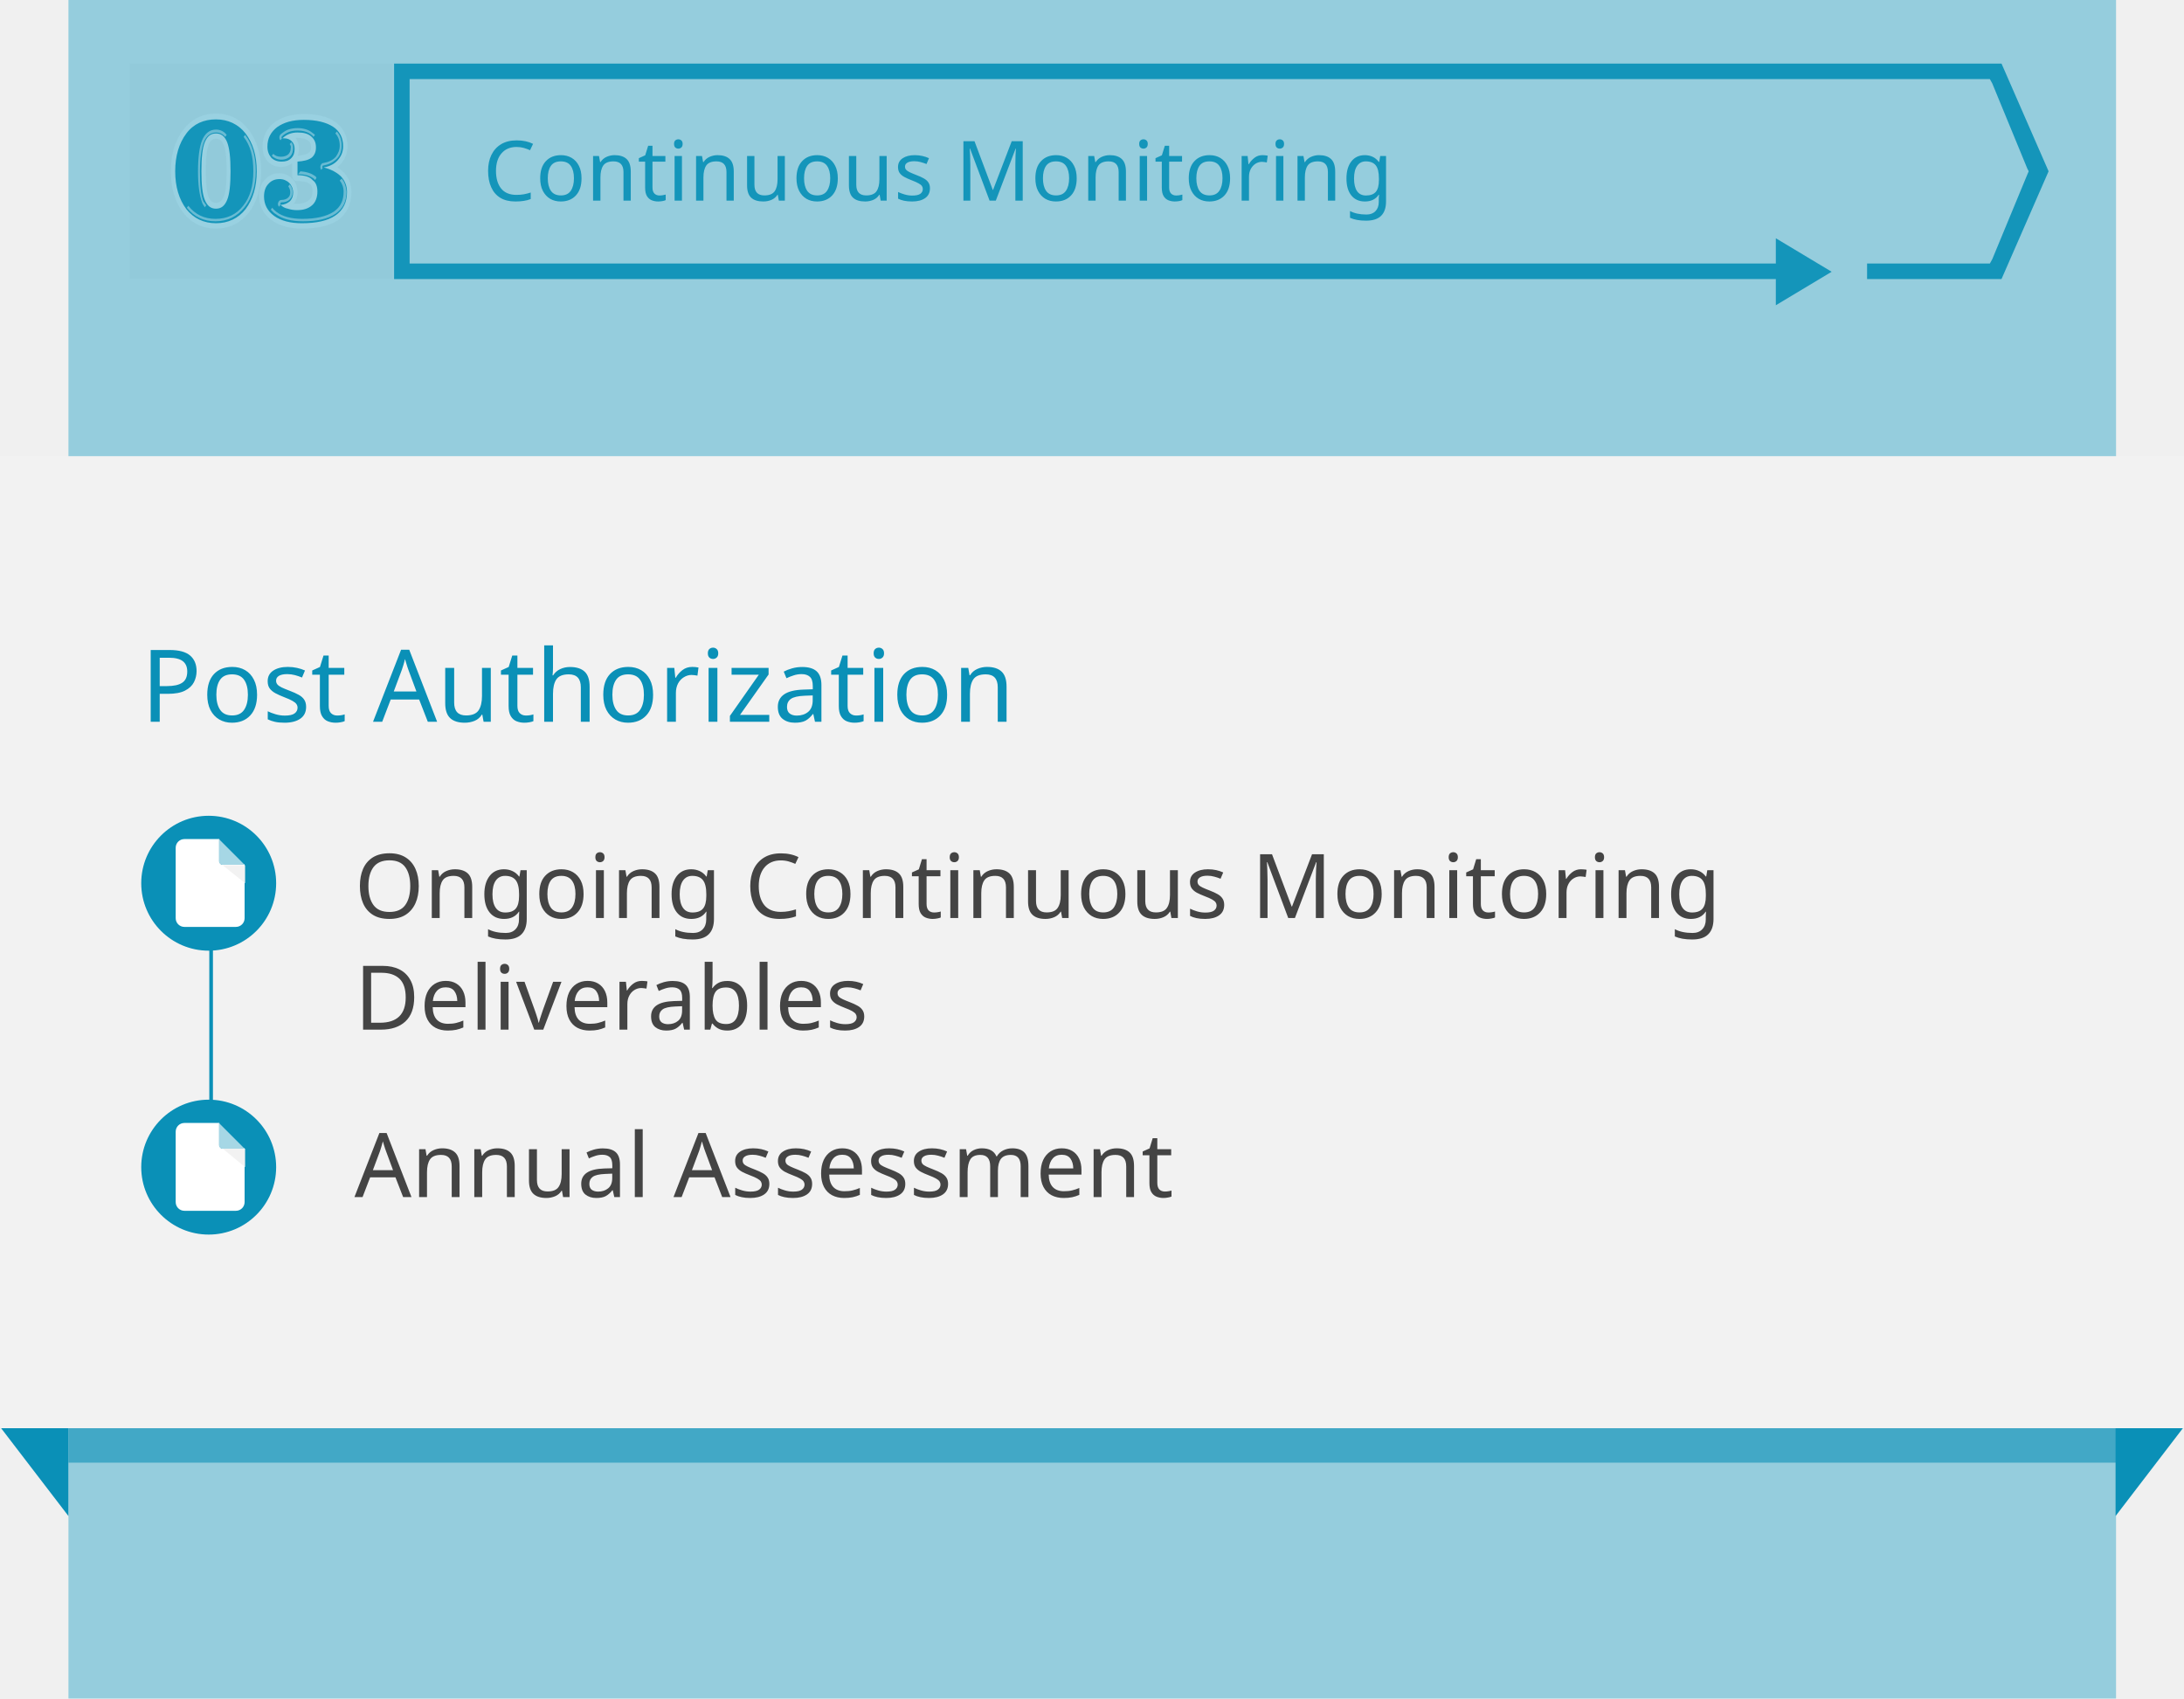
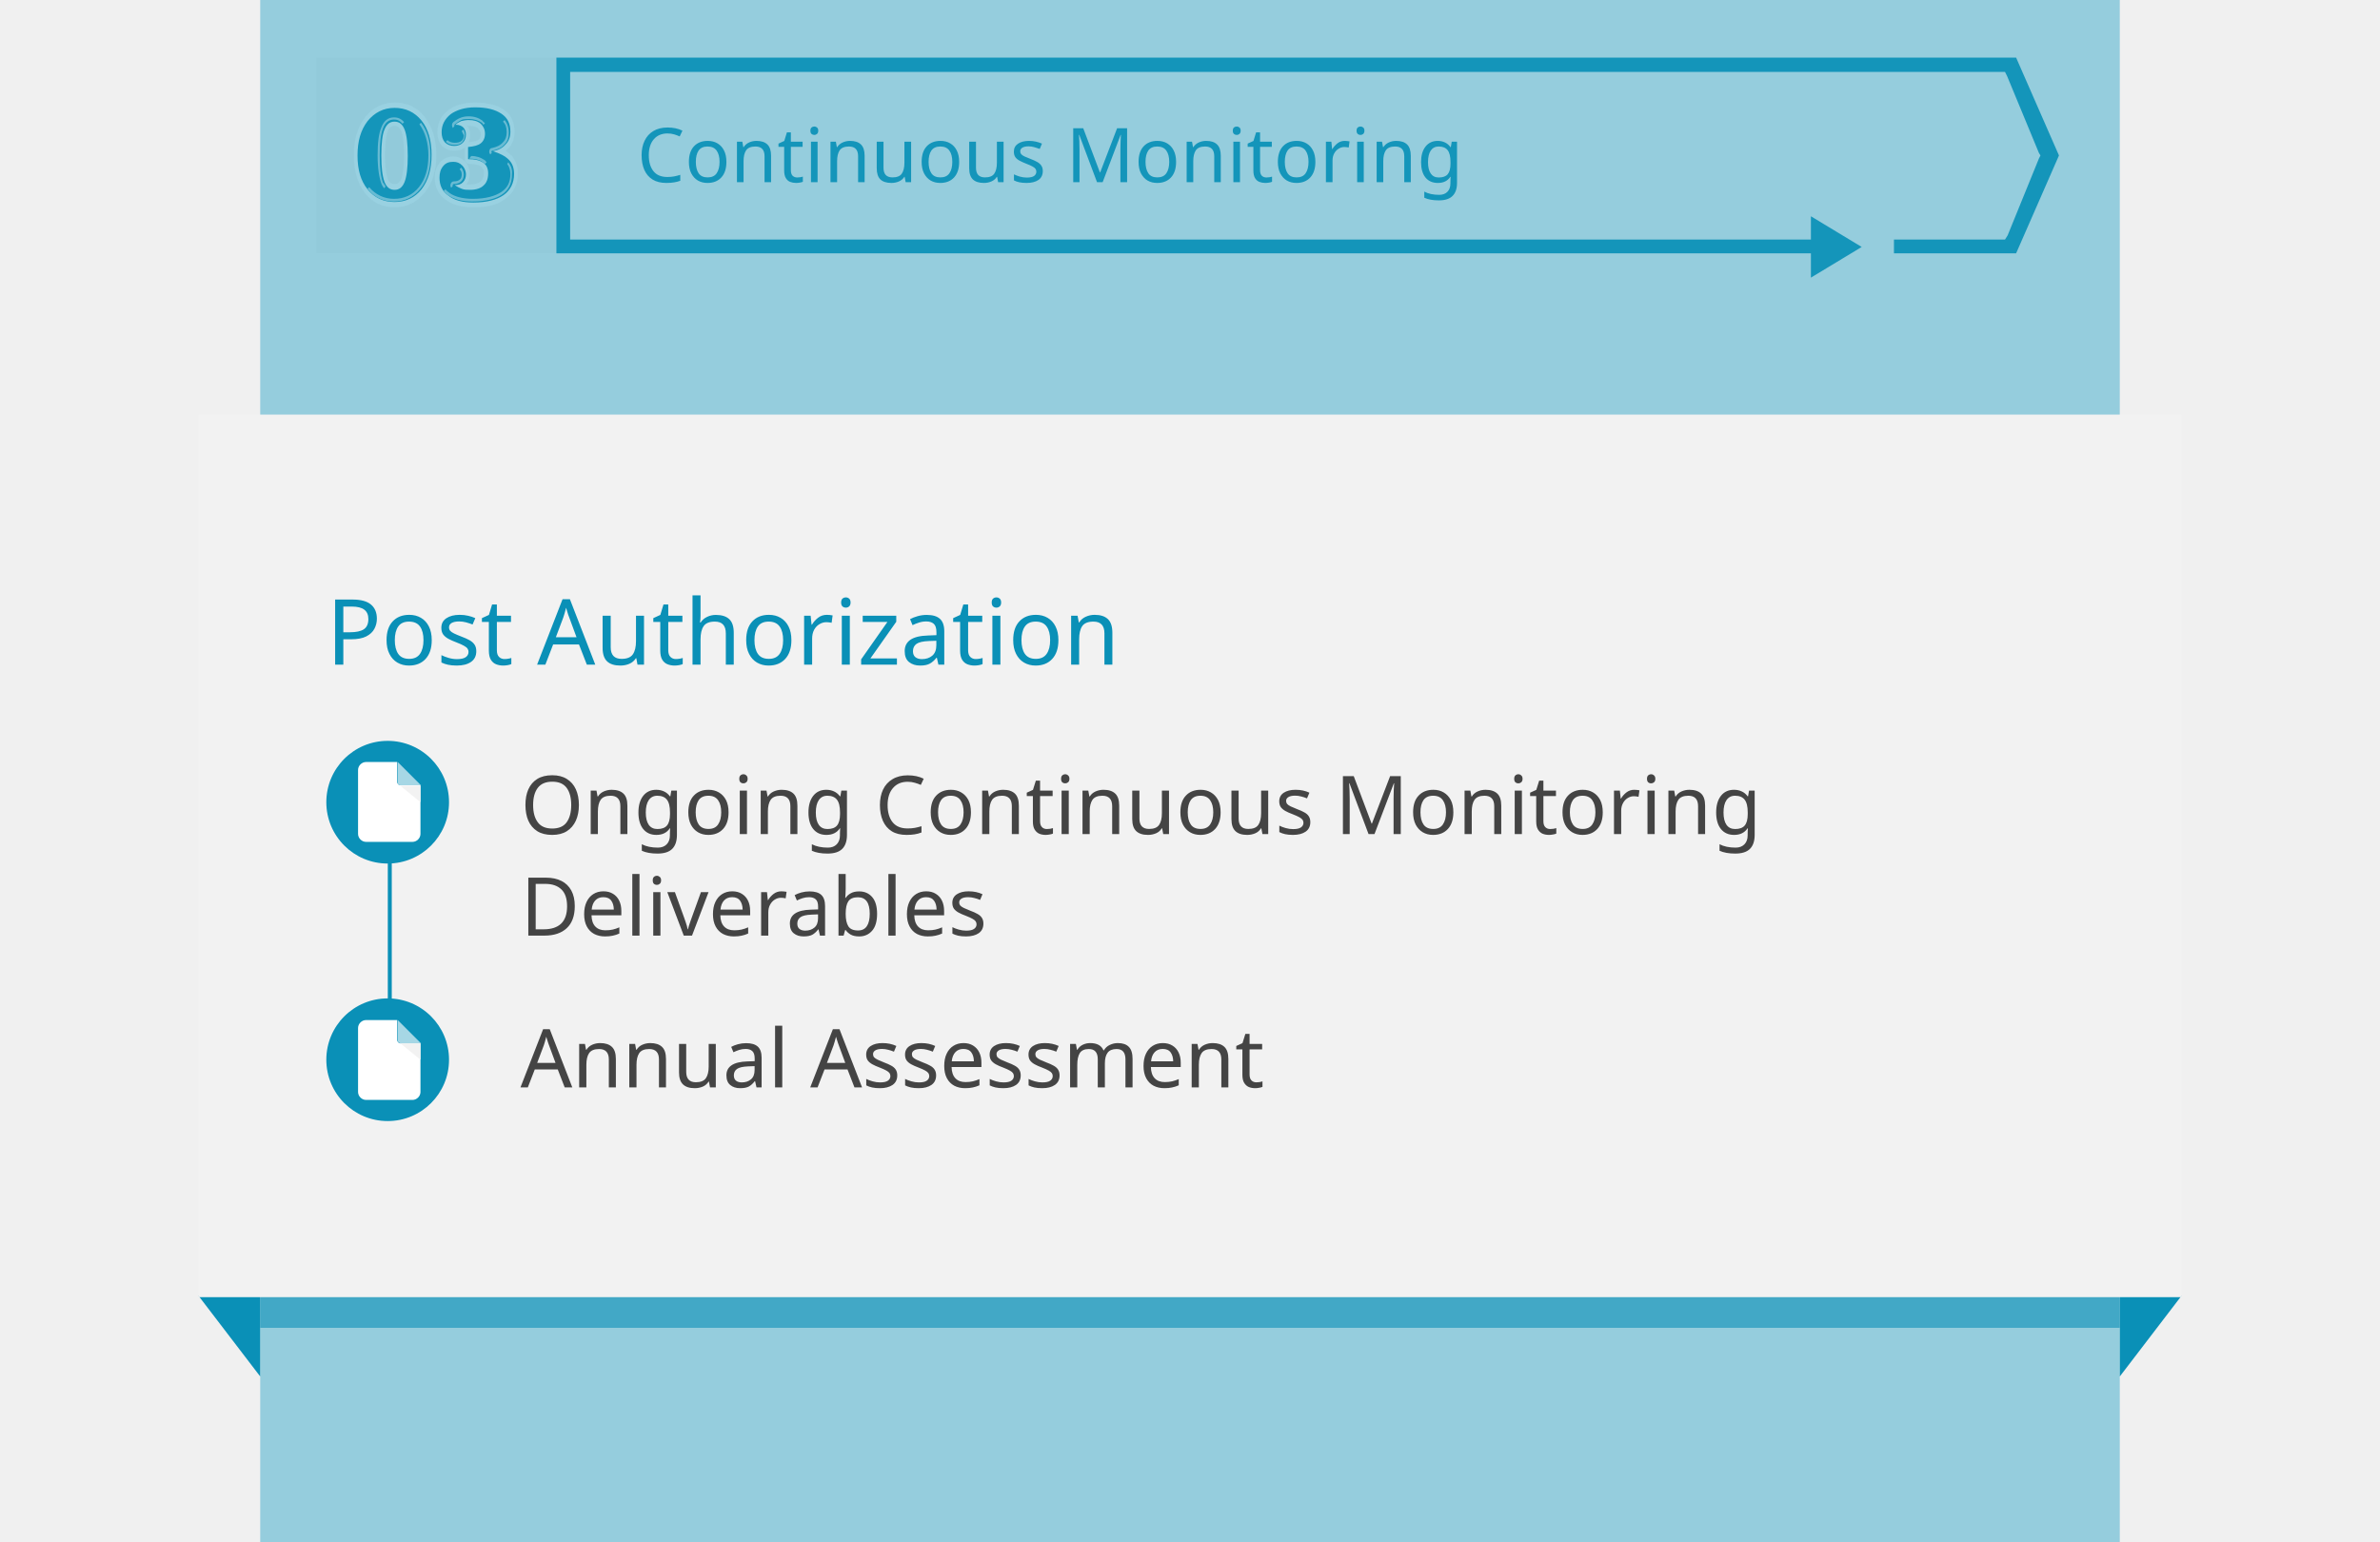
- <svg xmlns="http://www.w3.org/2000/svg" version="1.1" x="0px" y="0px" viewBox="0 0 450 350" style="enable-background:new 0 0 450 350;" xml:space="preserve">
+ <svg xmlns="http://www.w3.org/2000/svg" version="1.1" x="0px" y="0px" viewBox="0 0 450 291.5" style="enable-background:new 0 0 450 291.5;" xml:space="preserve">
  <style type="text/css">
	.st0{opacity:0.46;fill:#FFFFFF;}
	.st1{fill:#0A90B7;}
	.st2{fill:#F2F2F2;}
	.st3{fill:#FFFFFF;}
	.st4{fill:#A6D7E5;}
	.st5{opacity:0.55;}
	.st6{fill:#757575;}
	.st7{fill:none;stroke:#FFFFFF;stroke-width:2;stroke-linecap:round;}
	.st8{fill:none;stroke:#0A90B7;stroke-width:0.75;stroke-miterlimit:10;}
	.st9{opacity:0.46;fill:#209ABD;}
	.st10{opacity:0.6;fill:#0A90B7;}
- 	.st11{fill:#C71F25;}
- 	.st12{opacity:0.1;enable-background:new    ;}
- 	.st13{opacity:0.55;fill:#F2F2F2;}
- 	.st14{fill:#D8D8D8;}
- 	.st15{fill:#A00A0F;}
- 	.st16{fill:#1294C2;}
- 	.st17{font-family:'Montserrat-SemiBold';}
- 	.st18{font-size:17.156px;}
- 	.st19{fill:none;}
- 	.st20{font-family:'Montserrat-Medium';}
- 	.st21{font-size:20.705px;}
- 	.st22{fill:#444444;}
- 	.st23{font-family:'Muli-Light';}
- 	.st24{font-size:18.405px;}
- 	.st25{letter-spacing:29;}
+ 	.st11{opacity:0.55;fill:#F2F2F2;}
+ 	.st12{fill:#1294C2;}
+ 	.st13{font-family:'Montserrat-SemiBold';}
+ 	.st14{font-size:14.297px;}
+ 	.st15{fill:none;}
+ 	.st16{font-family:'Montserrat-Medium';}
+ 	.st17{font-size:17.254px;}
+ 	.st18{fill:#444444;}
+ 	.st19{font-family:'Muli-Light';}
+ 	.st20{font-size:15.337px;}
+ 	.st21{letter-spacing:24;}
+ 	.st22{fill:#C71F25;}
+ 	.st23{opacity:0.1;enable-background:new    ;}
</style>
  <g id="Layer_6">
</g>
  <g id="Shapes">
</g>
  <g id="background">
</g>
  <g id="text">
</g>
  <g id="Graphics">
</g>
  <g id="Layer_5">
-     <rect x="14.1" class="st0" width="421.9" height="350" />
-     <rect x="26.7" y="13.1" class="st2" width="54.2" height="44.4" />
+     <rect x="49.2" class="st0" width="351.6" height="291.7" />
+     <rect x="59.8" y="10.9" class="st2" width="45.2" height="37" />
    <g>
-       <polygon class="st1" points="84.4,16.3 84.4,54.3 365.9,54.3 365.9,52.7 365.9,49.1 377.4,56 365.9,62.9 365.9,57.5 81.2,57.5     81.2,13.1 103.3,13.1 412.4,13.1 422.1,35.3 412.4,57.5 384.7,57.5 384.7,54.3 410,54.3 410.5,53.4 417.7,36 418,35.3 417.7,34.7     410.5,17.2 410,16.3   " />
+       <polygon class="st1" points="107.8,13.6 107.8,45.3 342.4,45.3 342.4,44 342.4,40.9 352,46.7 342.4,52.5 342.4,47.9 105.2,47.9     105.2,10.9 123.5,10.9 381.2,10.9 389.3,29.4 381.2,47.9 358.1,47.9 358.1,45.3 379.1,45.3 379.6,44.5 385.5,30 385.8,29.4     385.5,28.9 379.5,14.4 379.1,13.6   " />
    </g>
-     <text transform="matrix(1 0 0 1 99.5232 41.3458)" class="st1 st17 st18">Continuous Monitoring</text>
+     <text transform="matrix(1 0 0 1 120.4365 34.4546)" class="st1 st13 st14">Continuous Monitoring</text>
    <g>
-       <path class="st3" d="M44.5,47.1c-2.7,0-5-1.1-6.7-3.2c-1.7-2.2-2.6-5.1-2.6-8.6c0-3.5,0.9-6.4,2.6-8.6c1.7-2.2,4-3.3,6.7-3.3    c2.7,0,5,1.1,6.7,3.3c1.7,2.2,2.6,5.1,2.6,8.6c0,3.5-0.9,6.4-2.6,8.6C49.5,46,47.2,47.1,44.5,47.1L44.5,47.1z M44.5,28.6    c-0.7,0-1.2,0.4-1.5,1.2c-0.3,0.7-0.6,2.3-0.6,5.4c0,3.2,0.3,4.7,0.6,5.4c0.3,0.8,0.8,1.2,1.5,1.2c0.7,0,1.2-0.4,1.6-1.2    c0.3-0.7,0.6-2.2,0.6-5.4c0-3.2-0.3-4.7-0.6-5.4C45.7,29,45.3,28.6,44.5,28.6L44.5,28.6z M62.2,47.1c-2.6,0-4.6-0.6-6.2-1.7    c-1.7-1.2-2.6-2.9-2.6-5c0-1.4,0.4-2.6,1.2-3.4c0.8-0.9,1.8-1.3,3-1.3c1,0,1.9,0.4,2.6,1.1c0.7,0.7,1.1,1.7,1.1,2.9    c0,0.9-0.3,1.7-0.8,2.3c0.2,0,0.5,0,0.7,0c1.1,0,1.9-0.3,2.5-0.8c0.5-0.4,0.7-1,0.7-1.9c0-0.9-0.3-1.2-0.6-1.4    c-0.4-0.3-1.1-0.6-2.7-0.6c-0.5,0-0.9-0.5-0.9-1.1v-2.6c-0.6,0.5-1.4,0.8-2.3,0.8c-1.1,0-2-0.4-2.7-1.1c-0.7-0.8-1.1-1.8-1.1-3.1    c0-2.1,0.9-3.8,2.5-5c1.5-1.1,3.5-1.7,6-1.7c2.8,0,4.9,0.5,6.4,1.6c1.7,1.1,2.6,2.9,2.6,5c0,1.5-0.5,2.7-1.4,3.7    c-0.2,0.2-0.5,0.5-0.7,0.7c0.5,0.3,1,0.7,1.4,1.1c1,1.1,1.5,2.4,1.5,4c0,2.5-1,4.5-2.8,5.8C67.9,46.5,65.5,47.1,62.2,47.1    L62.2,47.1z M60.9,28.4c0.4,0.6,0.7,1.3,0.7,2.1c0,0.6-0.1,1.2-0.3,1.6c1.3-0.1,2-0.4,2.3-0.6c0.4-0.3,0.5-0.6,0.5-1.2    c0-0.6-0.2-1-0.6-1.3c-0.5-0.4-1.3-0.6-2.2-0.6C61.2,28.4,61,28.4,60.9,28.4L60.9,28.4z" />
-       <path class="st1" d="M36.1,35.3c0-3.2,0.8-5.8,2.3-7.8c1.5-2,3.6-2.9,6.1-2.9c2.5,0,4.6,1,6.1,2.9c1.5,2,2.3,4.5,2.3,7.8    c0,3.2-0.8,5.8-2.3,7.8C49.1,45,47,46,44.5,46c-2.5,0-4.6-1-6.1-2.9C36.9,41.1,36.1,38.5,36.1,35.3z M41.5,35.3    c0,2.7,0.2,4.7,0.7,5.9c0.5,1.2,1.2,1.8,2.3,1.8c1.1,0,1.8-0.6,2.3-1.8c0.5-1.2,0.7-3.2,0.7-5.9c0-2.8-0.2-4.7-0.7-6    c-0.5-1.2-1.2-1.8-2.3-1.8c-1.1,0-1.8,0.6-2.3,1.8C41.7,30.5,41.5,32.5,41.5,35.3z M61.3,36.1v-2.8c1.3-0.1,2.2-0.3,2.9-0.8    c0.6-0.5,0.9-1.2,0.9-2.1c0-1-0.3-1.7-1-2.3c-0.7-0.6-1.6-0.8-2.8-0.8c-0.6,0-1.2,0.1-1.7,0.3c-0.5,0.2-1,0.5-1.4,0.9h0.3    c0.7,0,1.2,0.2,1.6,0.6c0.4,0.4,0.6,0.9,0.6,1.6c0,0.8-0.2,1.4-0.7,1.9c-0.5,0.5-1.1,0.7-2,0.7c-0.9,0-1.6-0.3-2.1-0.8    c-0.5-0.6-0.8-1.3-0.8-2.3c0-1.7,0.7-3,2-4c1.4-1,3.2-1.5,5.5-1.5c2.6,0,4.6,0.5,6,1.4c1.4,0.9,2.1,2.3,2.1,4    c0,1.2-0.4,2.1-1.1,2.9c-0.7,0.8-1.7,1.3-2.9,1.5c1.6,0.4,2.8,1.1,3.6,1.9c0.8,0.9,1.2,1.9,1.2,3.2c0,2.1-0.8,3.7-2.4,4.8    c-1.6,1.1-3.9,1.6-6.9,1.6c-2.4,0-4.3-0.5-5.7-1.5c-1.4-1-2.1-2.4-2.1-4c0-1.1,0.3-2,0.9-2.6c0.6-0.7,1.4-1,2.3-1    c0.8,0,1.5,0.3,2,0.8c0.5,0.5,0.8,1.2,0.8,2c0,0.7-0.2,1.3-0.7,1.8c-0.5,0.4-1.1,0.7-1.9,0.7c0.4,0.4,0.9,0.7,1.5,0.8    c0.6,0.2,1.2,0.3,1.9,0.3c1.3,0,2.3-0.3,3.1-1c0.7-0.6,1.1-1.6,1.1-2.8c0-1.1-0.3-1.9-1-2.4C63.8,36.4,62.7,36.1,61.3,36.1z" />
-       <path class="st4" d="M59.7,29.7l0.3-0.4c0.3,0.3,0.4,0.7,0.4,1.2c0,0.7-0.2,1.3-0.6,1.7c-0.4,0.4-1,0.7-1.8,0.7    c-0.8,0-1.5-0.3-2-0.8l0.3-0.4c0.4,0.4,0.9,0.6,1.6,0.6c0.6,0,1.2-0.2,1.5-0.5c0.3-0.3,0.5-0.7,0.5-1.2C60,30.2,59.9,30,59.7,29.7    z M70,30c0,0.9-0.3,1.6-0.8,2.3c-0.6,0.7-1.5,1.1-2.6,1.3C66.3,33.6,66,34,66,34.4c0,0.3,0.1,0.5,0.2,0.6l0.3-0.4    c-0.1-0.1-0.1-0.1-0.1-0.2c0-0.1,0.1-0.3,0.2-0.3c1.2-0.2,2.1-0.7,2.8-1.4c0.7-0.7,1-1.6,1-2.7c0-1.2-0.3-2.1-1-2.9l-0.3,0.4    C69.7,28.1,70,29,70,30z M64.8,36.2c-0.7-0.5-1.6-0.8-2.9-0.9l0,0l-0.5,0.6l0,0c1.4,0,2.4,0.3,3.1,0.8c0.2,0.1,0.3,0.3,0.4,0.4    l0.3-0.4C65.2,36.5,65,36.3,64.8,36.2z M59.8,39.6c0,0.5-0.1,0.8-0.4,1.1c-0.3,0.3-0.8,0.5-1.4,0.5c-0.3,0-0.6,0.2-0.7,0.6    c-0.1,0.3,0,0.6,0.2,0.8l0.3-0.4c0-0.1-0.1-0.2,0-0.3c0-0.1,0.1-0.2,0.2-0.2c0.7,0,1.3-0.2,1.7-0.6c0.4-0.4,0.6-0.9,0.6-1.5    c0-0.6-0.2-1.1-0.6-1.6l-0.3,0.4C59.6,38.7,59.8,39.1,59.8,39.6z M70.4,36.8L70,37.2c0.5,0.6,0.8,1.4,0.8,2.3c0,1.8-0.6,3.1-2,4.1    c-1.5,1-3.7,1.5-6.5,1.5c-2.3,0-4.1-0.5-5.3-1.4c-0.4-0.3-0.7-0.6-0.9-0.9l-0.3,0.4c0.3,0.3,0.6,0.7,1,0.9c1.3,1,3.2,1.5,5.6,1.5    c3,0,5.2-0.5,6.8-1.6c1.5-1.1,2.2-2.5,2.2-4.5C71.3,38.4,71,37.5,70.4,36.8z M64.4,27.4c-0.8-0.7-1.9-1-3.1-1    c-0.7,0-1.3,0.1-1.9,0.3c-0.6,0.2-1.1,0.6-1.6,1c-0.2,0.2-0.3,0.6-0.2,0.9c0,0.1,0.1,0.2,0.2,0.3l0.3-0.4c0,0,0-0.1-0.1-0.1    c0-0.1,0-0.2,0.1-0.3c0.4-0.4,0.9-0.7,1.4-0.9c0.5-0.2,1.1-0.3,1.8-0.3c1.2,0,2.2,0.3,2.9,0.9c0.2,0.1,0.3,0.3,0.4,0.4l0.3-0.4    C64.8,27.7,64.6,27.5,64.4,27.4z M42.5,42.3l-0.3,0.4c-0.2-0.3-0.5-0.7-0.6-1.1c-0.5-1.4-0.8-3.4-0.8-6.3c0-2.9,0.3-5,0.8-6.3    c0.6-1.5,1.6-2.3,2.9-2.3c0.9,0,1.7,0.4,2.2,1.1l-0.3,0.4c-0.5-0.6-1.1-0.9-1.9-0.9c-1.1,0-2,0.7-2.5,2c-0.5,1.3-0.8,3.3-0.8,6.1    c0,2.8,0.2,4.8,0.7,6.1C42.1,41.7,42.3,42.1,42.5,42.3z M50.5,27.8l-0.3,0.4c1.4,1.8,2,4.1,2,7.1c0,3-0.7,5.4-2.1,7.1    c-1.4,1.8-3.3,2.7-5.7,2.7c-2.3,0-4.2-0.9-5.6-2.7v0l-0.3,0.4c0,0,0,0,0,0c1.5,1.9,3.5,2.8,5.9,2.8c2.5,0,4.5-1,6-2.9    c1.5-1.9,2.3-4.4,2.3-7.5C52.7,32.2,52,29.7,50.5,27.8z" />
+       <path class="st3" d="M74.6,39.2c-2.3,0-4.2-0.9-5.6-2.7c-1.4-1.8-2.1-4.2-2.1-7.2c0-2.9,0.7-5.3,2.2-7.2c1.4-1.8,3.3-2.7,5.6-2.7    c2.3,0,4.2,0.9,5.6,2.7c1.4,1.8,2.2,4.2,2.2,7.2c0,2.9-0.7,5.3-2.2,7.1C78.8,38.3,76.9,39.2,74.6,39.2L74.6,39.2z M74.6,23.8    c-0.6,0-1,0.3-1.3,1c-0.2,0.6-0.5,1.9-0.5,4.5c0,2.7,0.3,3.9,0.5,4.5c0.3,0.7,0.7,1,1.3,1c0.6,0,1-0.3,1.3-1    c0.2-0.6,0.5-1.9,0.5-4.5c0-2.7-0.3-3.9-0.5-4.5C75.6,24.2,75.2,23.8,74.6,23.8L74.6,23.8z M89.4,39.2c-2.1,0-3.9-0.5-5.1-1.4    c-1.4-1-2.1-2.4-2.1-4.2c0-1.2,0.3-2.1,1-2.9c0.6-0.7,1.5-1.1,2.5-1.1c0.8,0,1.6,0.3,2.2,0.9c0.6,0.6,0.9,1.4,0.9,2.4    c0,0.8-0.2,1.4-0.6,2c0.2,0,0.4,0,0.6,0c0.9,0,1.6-0.2,2.1-0.6c0.4-0.4,0.6-0.9,0.6-1.6c0-0.7-0.3-1-0.5-1.2    c-0.3-0.2-0.9-0.5-2.3-0.5c-0.4,0-0.8-0.4-0.8-0.9v-2.2c-0.5,0.4-1.2,0.6-2,0.6c-0.9,0-1.7-0.3-2.3-0.9c-0.6-0.6-0.9-1.5-0.9-2.6    c0-1.7,0.7-3.2,2.1-4.2c1.2-0.9,2.9-1.4,5-1.4c2.3,0,4.1,0.4,5.4,1.3c1.4,0.9,2.1,2.4,2.1,4.2c0,1.2-0.4,2.3-1.1,3.1    c-0.2,0.2-0.4,0.4-0.6,0.5c0.4,0.3,0.8,0.6,1.1,0.9c0.8,0.9,1.2,2,1.2,3.4c0,2.1-0.8,3.7-2.4,4.8C94.1,38.8,92.1,39.2,89.4,39.2    L89.4,39.2z M88.3,23.7c0.4,0.5,0.6,1.1,0.6,1.8c0,0.5-0.1,1-0.3,1.4c1.1-0.1,1.7-0.3,1.9-0.5c0.3-0.2,0.4-0.5,0.4-1    c0-0.5-0.2-0.8-0.5-1.1c-0.4-0.4-1.1-0.5-1.9-0.5C88.5,23.7,88.4,23.7,88.3,23.7L88.3,23.7z" />
+       <path class="st1" d="M67.6,29.4c0-2.7,0.6-4.8,1.9-6.5c1.3-1.6,3-2.5,5.1-2.5c2.1,0,3.8,0.8,5.1,2.4c1.3,1.6,1.9,3.8,1.9,6.5    c0,2.7-0.6,4.8-1.9,6.5c-1.3,1.6-3,2.4-5.1,2.4c-2.1,0-3.8-0.8-5.1-2.4C68.2,34.2,67.6,32.1,67.6,29.4z M72.1,29.4    c0,2.3,0.2,3.9,0.6,5c0.4,1,1,1.5,1.9,1.5c0.9,0,1.5-0.5,1.9-1.5c0.4-1,0.6-2.7,0.6-4.9c0-2.3-0.2-4-0.6-5c-0.4-1-1-1.5-1.9-1.5    c-0.9,0-1.5,0.5-1.9,1.5C72.3,25.4,72.1,27.1,72.1,29.4z M88.5,30.1v-2.3c1.1-0.1,1.9-0.3,2.4-0.7c0.5-0.4,0.8-1,0.8-1.8    c0-0.8-0.3-1.4-0.8-1.9c-0.6-0.5-1.3-0.7-2.3-0.7c-0.5,0-1,0.1-1.4,0.2c-0.4,0.2-0.8,0.4-1.1,0.7h0.2c0.5,0,1,0.2,1.3,0.5    c0.3,0.3,0.5,0.8,0.5,1.3c0,0.7-0.2,1.2-0.6,1.6c-0.4,0.4-1,0.6-1.6,0.6c-0.7,0-1.3-0.2-1.8-0.7c-0.4-0.5-0.6-1.1-0.6-1.9    c0-1.4,0.6-2.5,1.7-3.4c1.1-0.8,2.7-1.3,4.6-1.3c2.2,0,3.8,0.4,5,1.2c1.2,0.8,1.7,1.9,1.7,3.4c0,1-0.3,1.8-0.9,2.4    c-0.6,0.7-1.4,1.1-2.4,1.3c1.3,0.4,2.3,0.9,3,1.6c0.7,0.7,1,1.6,1,2.7c0,1.7-0.7,3.1-2,4c-1.3,0.9-3.2,1.4-5.7,1.4    c-2,0-3.6-0.4-4.7-1.3c-1.2-0.8-1.7-2-1.7-3.4c0-0.9,0.2-1.6,0.7-2.2c0.5-0.6,1.1-0.8,1.9-0.8c0.7,0,1.2,0.2,1.7,0.7    c0.4,0.4,0.7,1,0.7,1.7c0,0.6-0.2,1.1-0.6,1.5c-0.4,0.4-0.9,0.5-1.5,0.5c0.4,0.3,0.8,0.5,1.3,0.7c0.5,0.2,1,0.2,1.6,0.2    c1.1,0,2-0.3,2.5-0.8c0.6-0.5,0.9-1.3,0.9-2.3c0-0.9-0.3-1.6-0.9-2C90.7,30.3,89.8,30.1,88.5,30.1z" />
+       <path class="st4" d="M87.3,24.8l0.3-0.3c0.2,0.3,0.3,0.6,0.3,1c0,0.6-0.2,1-0.5,1.4c-0.4,0.4-0.9,0.5-1.5,0.5    c-0.7,0-1.2-0.2-1.6-0.6l0.3-0.3c0.3,0.3,0.8,0.5,1.4,0.5c0.5,0,1-0.1,1.3-0.4c0.3-0.3,0.4-0.6,0.4-1C87.5,25.2,87.4,25,87.3,24.8    z M95.8,25c0,0.8-0.2,1.4-0.7,1.9c-0.5,0.6-1.2,0.9-2.1,1.1c-0.3,0-0.5,0.3-0.5,0.7c0,0.2,0.1,0.4,0.2,0.5l0.3-0.3    c0,0-0.1-0.1-0.1-0.2c0-0.1,0.1-0.2,0.2-0.2c1-0.2,1.8-0.6,2.3-1.2c0.6-0.6,0.8-1.3,0.8-2.2c0-1-0.3-1.8-0.8-2.4l-0.3,0.3    C95.6,23.5,95.8,24.1,95.8,25z M91.5,30.2c-0.6-0.4-1.4-0.7-2.4-0.7l0,0l-0.4,0.5l0,0c1.1,0,2,0.2,2.6,0.7    c0.1,0.1,0.2,0.2,0.4,0.3l0.3-0.3C91.8,30.4,91.7,30.3,91.5,30.2z M87.3,33c0,0.4-0.1,0.7-0.3,0.9c-0.3,0.3-0.7,0.4-1.2,0.4    c-0.3,0-0.5,0.2-0.6,0.5c-0.1,0.3,0,0.5,0.1,0.7l0.3-0.3c0-0.1-0.1-0.1,0-0.2c0-0.1,0.1-0.2,0.2-0.2c0.6,0,1.1-0.2,1.4-0.5    c0.3-0.3,0.5-0.7,0.5-1.3c0-0.5-0.2-1-0.5-1.3L86.9,32C87.2,32.3,87.3,32.6,87.3,33z M96.1,30.7L95.9,31c0.4,0.5,0.6,1.2,0.6,1.9    c0,1.5-0.5,2.6-1.7,3.4c-1.2,0.8-3,1.3-5.4,1.3c-1.9,0-3.4-0.4-4.4-1.1c-0.3-0.2-0.6-0.5-0.8-0.7l-0.3,0.3    c0.2,0.3,0.5,0.6,0.8,0.8c1.1,0.8,2.7,1.2,4.6,1.2c2.5,0,4.4-0.5,5.6-1.3c1.3-0.9,1.9-2.1,1.9-3.8C96.9,32,96.6,31.3,96.1,30.7z     M91.2,22.8c-0.7-0.5-1.5-0.8-2.6-0.8c-0.6,0-1.1,0.1-1.6,0.3c-0.5,0.2-0.9,0.5-1.3,0.8c-0.2,0.2-0.3,0.5-0.2,0.8    c0,0.1,0.1,0.2,0.1,0.3l0.3-0.3c0,0,0,0,0-0.1c0-0.1,0-0.2,0.1-0.3c0.4-0.3,0.8-0.6,1.2-0.8c0.4-0.2,0.9-0.2,1.5-0.2    c1,0,1.8,0.3,2.4,0.7c0.1,0.1,0.2,0.2,0.3,0.4l0.3-0.3C91.5,23.1,91.3,23,91.2,22.8z M72.9,35.3l-0.3,0.3    c-0.2-0.3-0.4-0.6-0.5-0.9c-0.4-1.1-0.7-2.9-0.7-5.3c0-2.4,0.2-4.1,0.7-5.3c0.5-1.3,1.3-1.9,2.4-1.9c0.8,0,1.4,0.3,1.9,0.9    l-0.3,0.3c-0.4-0.5-0.9-0.8-1.6-0.8c-1,0-1.7,0.6-2.1,1.7c-0.4,1.1-0.6,2.7-0.6,5.1c0,2.3,0.2,4,0.6,5.1    C72.6,34.8,72.8,35,72.9,35.3z M79.6,23.2l-0.3,0.3c1.1,1.5,1.7,3.5,1.7,5.9c0,2.5-0.6,4.5-1.8,6c-1.2,1.5-2.8,2.2-4.7,2.2    c-1.9,0-3.5-0.8-4.7-2.2v0l-0.3,0.3c0,0,0,0,0,0c1.2,1.6,2.9,2.4,5,2.4c2,0,3.7-0.8,5-2.4c1.3-1.6,1.9-3.7,1.9-6.3    C81.4,26.8,80.8,24.7,79.6,23.2z" />
    </g>
-     <rect x="14.1" class="st9" width="421.9" height="350" />
+     <rect x="49.2" class="st9" width="351.6" height="291.7" />
    <g>
-       <polygon class="st1" points="14.1,312.4 0,294 14.1,294   " />
-       <polygon class="st1" points="435.9,312.4 450,294 435.9,294   " />
-       <rect x="14.1" y="284" class="st10" width="421.9" height="17.4" />
+       <polygon class="st1" points="49.2,260.3 37.5,245 49.2,245   " />
+       <polygon class="st1" points="400.8,260.3 412.5,245 400.8,245   " />
+       <rect x="49.2" y="236.6" class="st10" width="351.6" height="14.5" />
+     </g>
+     <rect x="37.5" y="78.4" class="st2" width="375" height="166.9" />
+     <g>
+       <rect x="61.7" y="111" class="st15" width="239.9" height="19.2" />
+       <text transform="matrix(1 0 0 1 61.6963 125.689)" class="st1 st16 st17">Post Authorization</text>
    </g>
    <g>
-       <rect y="94" class="st2" width="450" height="200.3" />
+       <rect x="69.6" y="144.6" class="st15" width="309.2" height="65.2" />
+       <text transform="matrix(1 0 0 1 69.6094 157.7275)">
+         <tspan x="0" y="0" class="st18 st19 st20 st21">	</tspan>
+         <tspan x="28.8" y="0" class="st18 st19 st20">Ongoing Continuous Monitoring </tspan>
+         <tspan x="28.8" y="19.2" class="st18 st19 st20">Deliverables</tspan>
+         <tspan x="0" y="47.9" class="st18 st19 st20 st21">	</tspan>
+         <tspan x="28.8" y="47.9" class="st18 st19 st20">Annual Assessment</tspan>
+       </text>
+     </g>
+     <line class="st8" x1="73.7" y1="149.4" x2="73.7" y2="193.4" />
+     <g>
      <g>
-         <rect x="29" y="131.2" class="st19" width="287.9" height="23" />
-         <text transform="matrix(1 0 0 1 29.0349 148.7225)" class="st1 st20 st21">Post Authorization</text>
+         <circle class="st1" cx="73.3" cy="151.7" r="11.6" />
      </g>
      <g>
-         <rect x="38.5" y="173.4" class="st19" width="371.1" height="78.3" />
-         <text transform="matrix(1 0 0 1 38.531 189.1704)">
-           <tspan x="0" y="0" class="st22 st23 st24 st25">	</tspan>
-           <tspan x="34.5" y="0" class="st22 st23 st24">Ongoing Continuous Monitoring </tspan>
-           <tspan x="34.5" y="23" class="st22 st23 st24">Deliverables</tspan>
-           <tspan x="0" y="57.5" class="st22 st23 st24 st25">	</tspan>
-           <tspan x="34.5" y="57.5" class="st22 st23 st24">Annual Assessment</tspan>
-         </text>
+         <path class="st3" d="M75.7,148.5c-0.3,0-0.6-0.3-0.6-0.6v-3.8h-5.9c-0.8,0-1.5,0.7-1.5,1.5v12.1c0,0.8,0.7,1.5,1.5,1.5H78     c0.8,0,1.5-0.7,1.5-1.5v-9.2H75.7z" />
      </g>
-       <line class="st8" x1="43.5" y1="179.3" x2="43.5" y2="232.1" />
+       <path class="st4" d="M75.7,148.5h3.9l-4.4-4.4v3.9C75.2,148.3,75.4,148.5,75.7,148.5z" />
+       <polygon class="st2" points="79.5,151.7 79.5,148.6 75.7,148.6   " />
+     </g>
+     <g>
      <g>
-         <g>
-           <circle class="st1" cx="43" cy="182" r="13.9" />
-         </g>
-         <g>
-           <path class="st3" d="M45.9,178.2c-0.4,0-0.7-0.3-0.7-0.7v-4.6H38c-1,0-1.8,0.8-1.8,1.8v14.5c0,1,0.8,1.8,1.8,1.8h10.6      c1,0,1.8-0.8,1.8-1.8v-11.1H45.9z" />
-         </g>
-         <path class="st4" d="M45.8,178.2h4.6l-5.3-5.3v4.6C45.2,177.9,45.5,178.2,45.8,178.2z" />
-         <polygon class="st2" points="50.5,182 50.5,178.3 45.9,178.3    " />
+         <circle class="st1" cx="73.3" cy="200.4" r="11.6" />
      </g>
      <g>
-         <g>
-           <circle class="st1" cx="43" cy="240.5" r="13.9" />
-         </g>
-         <g>
-           <path class="st3" d="M45.9,236.7c-0.4,0-0.7-0.3-0.7-0.7v-4.6H38c-1,0-1.8,0.8-1.8,1.8v14.5c0,1,0.8,1.8,1.8,1.8h10.6      c1,0,1.8-0.8,1.8-1.8v-11.1H45.9z" />
-         </g>
-         <path class="st4" d="M45.8,236.7h4.6l-5.3-5.3v4.6C45.2,236.4,45.5,236.7,45.8,236.7z" />
-         <polygon class="st2" points="50.5,240.5 50.5,236.7 45.9,236.7    " />
+         <path class="st3" d="M75.7,197.3c-0.3,0-0.6-0.3-0.6-0.6v-3.8h-5.9c-0.8,0-1.5,0.7-1.5,1.5v12.1c0,0.8,0.7,1.5,1.5,1.5H78     c0.8,0,1.5-0.7,1.5-1.5v-9.2H75.7z" />
      </g>
+       <path class="st4" d="M75.7,197.3h3.9l-4.4-4.4v3.9C75.2,197,75.4,197.2,75.7,197.3z" />
+       <polygon class="st2" points="79.5,200.4 79.5,197.3 75.7,197.3   " />
    </g>
  </g>
</svg>
